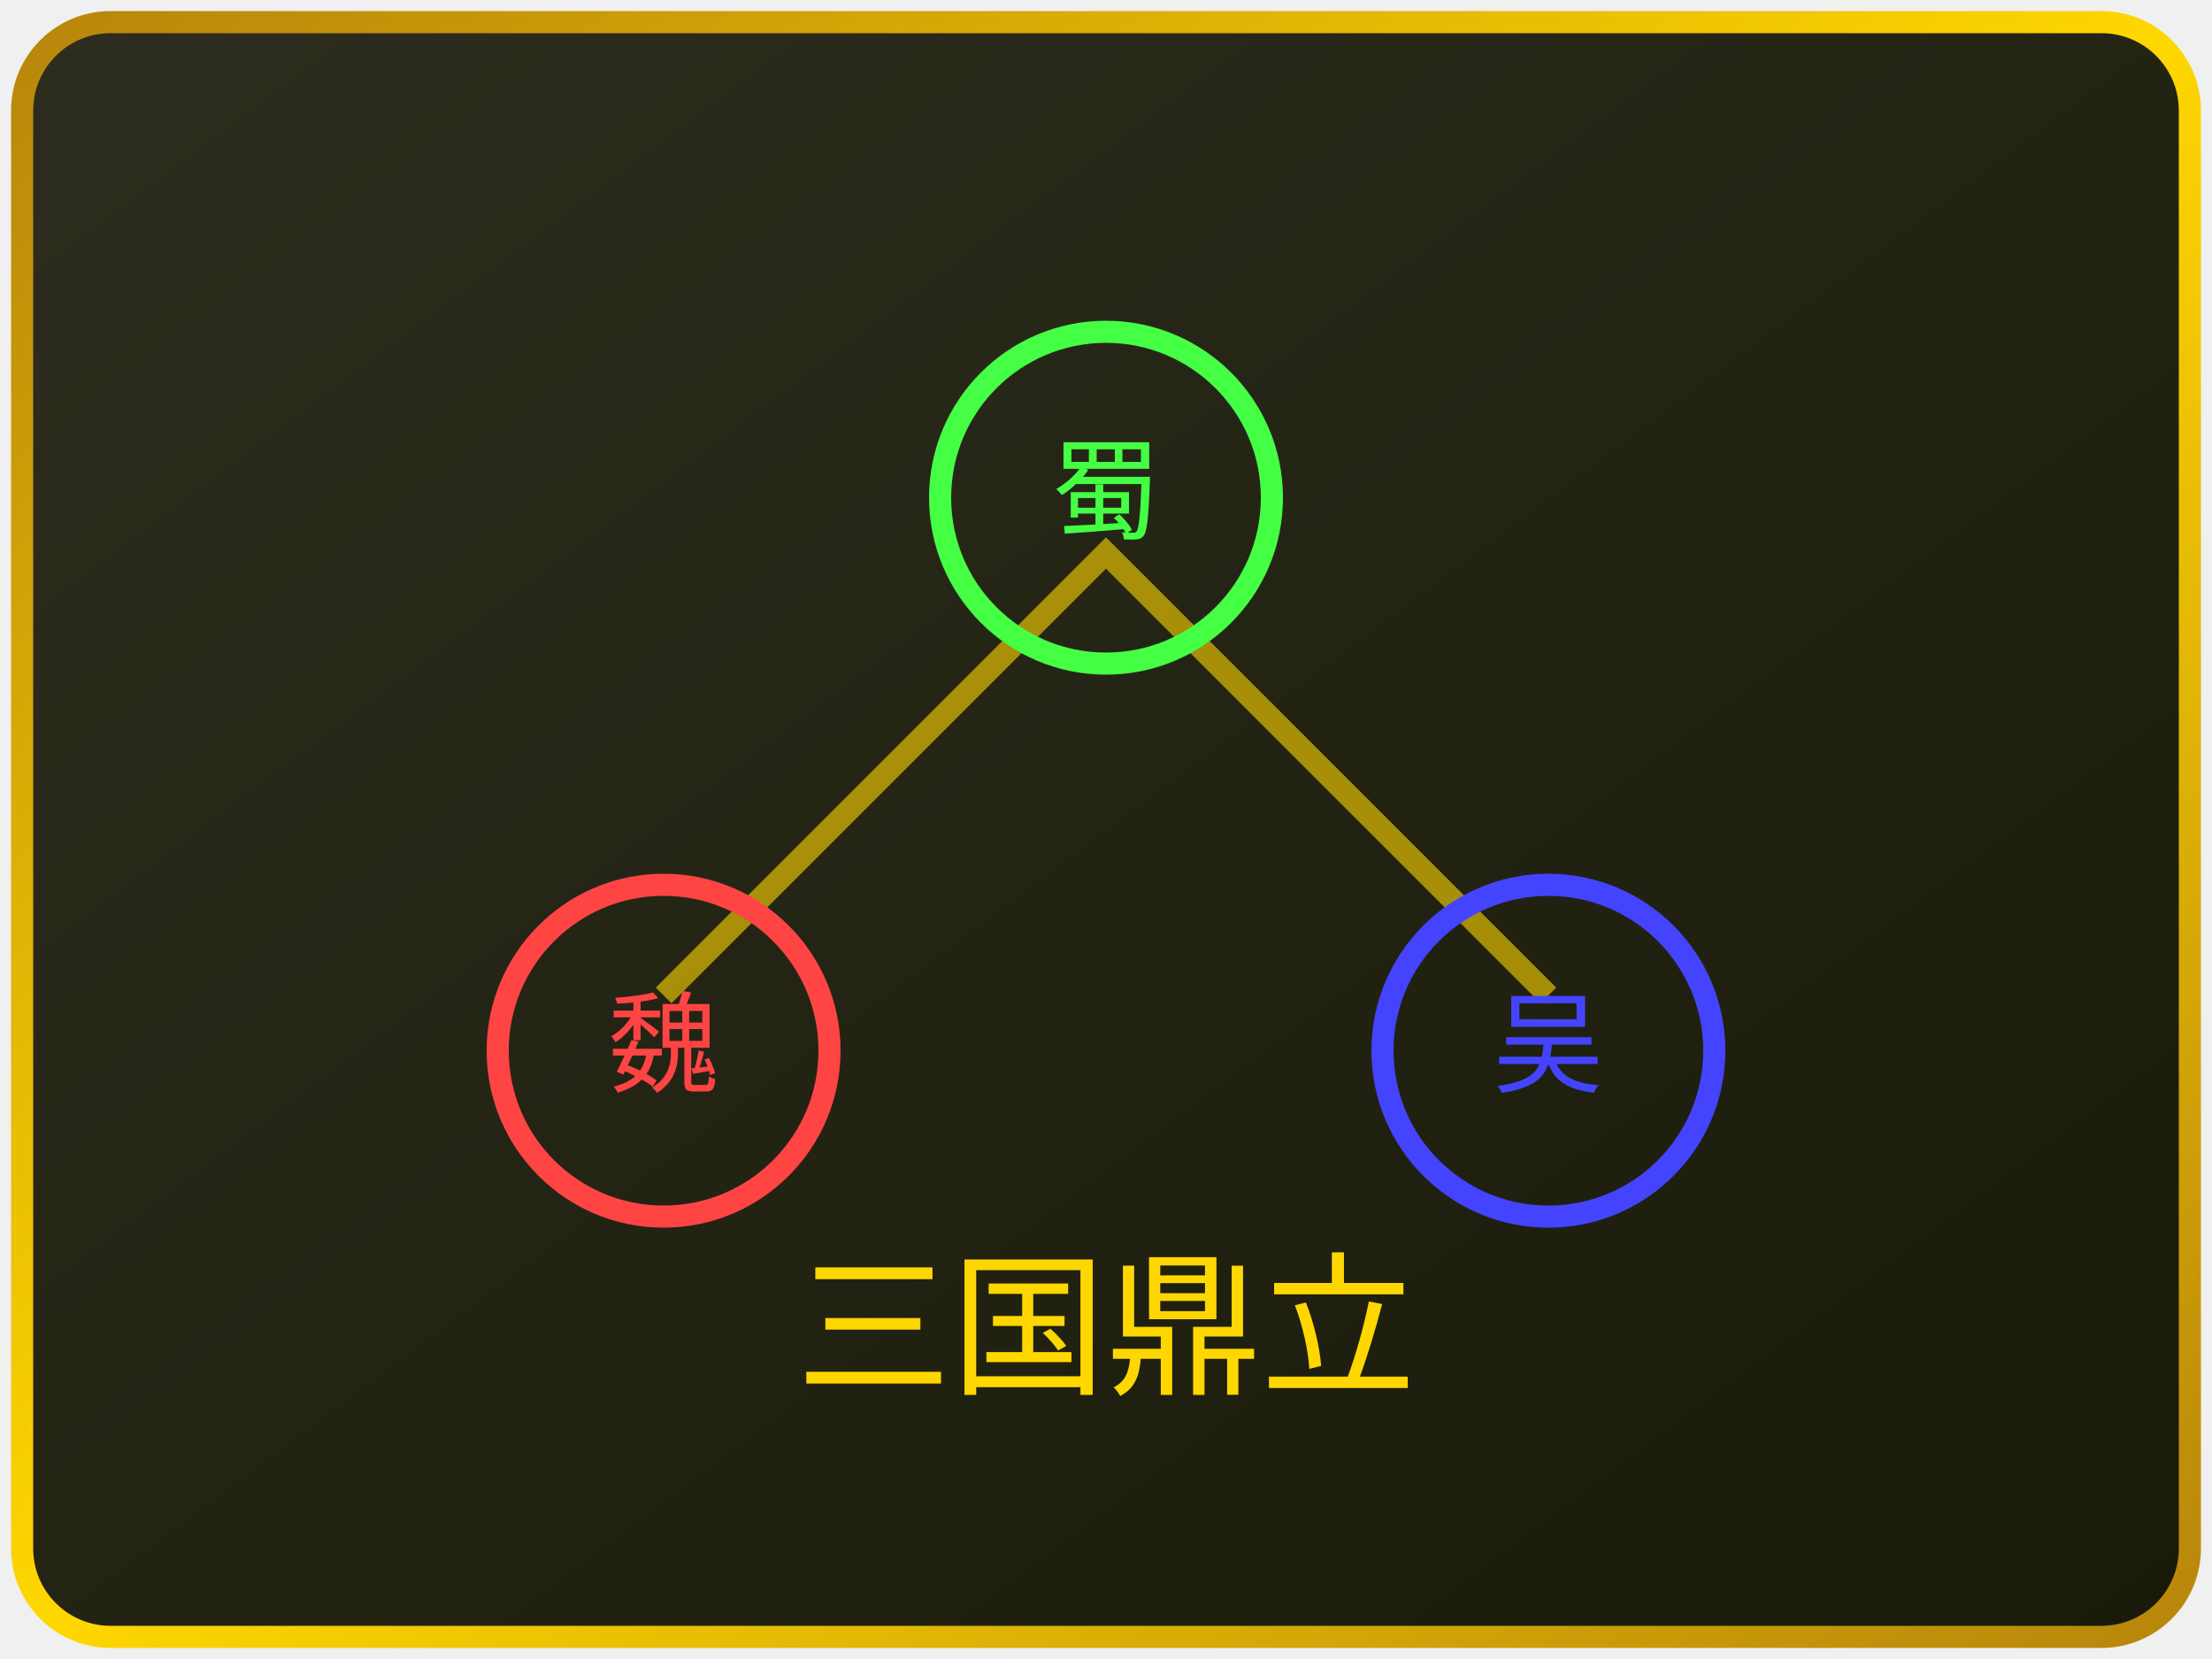
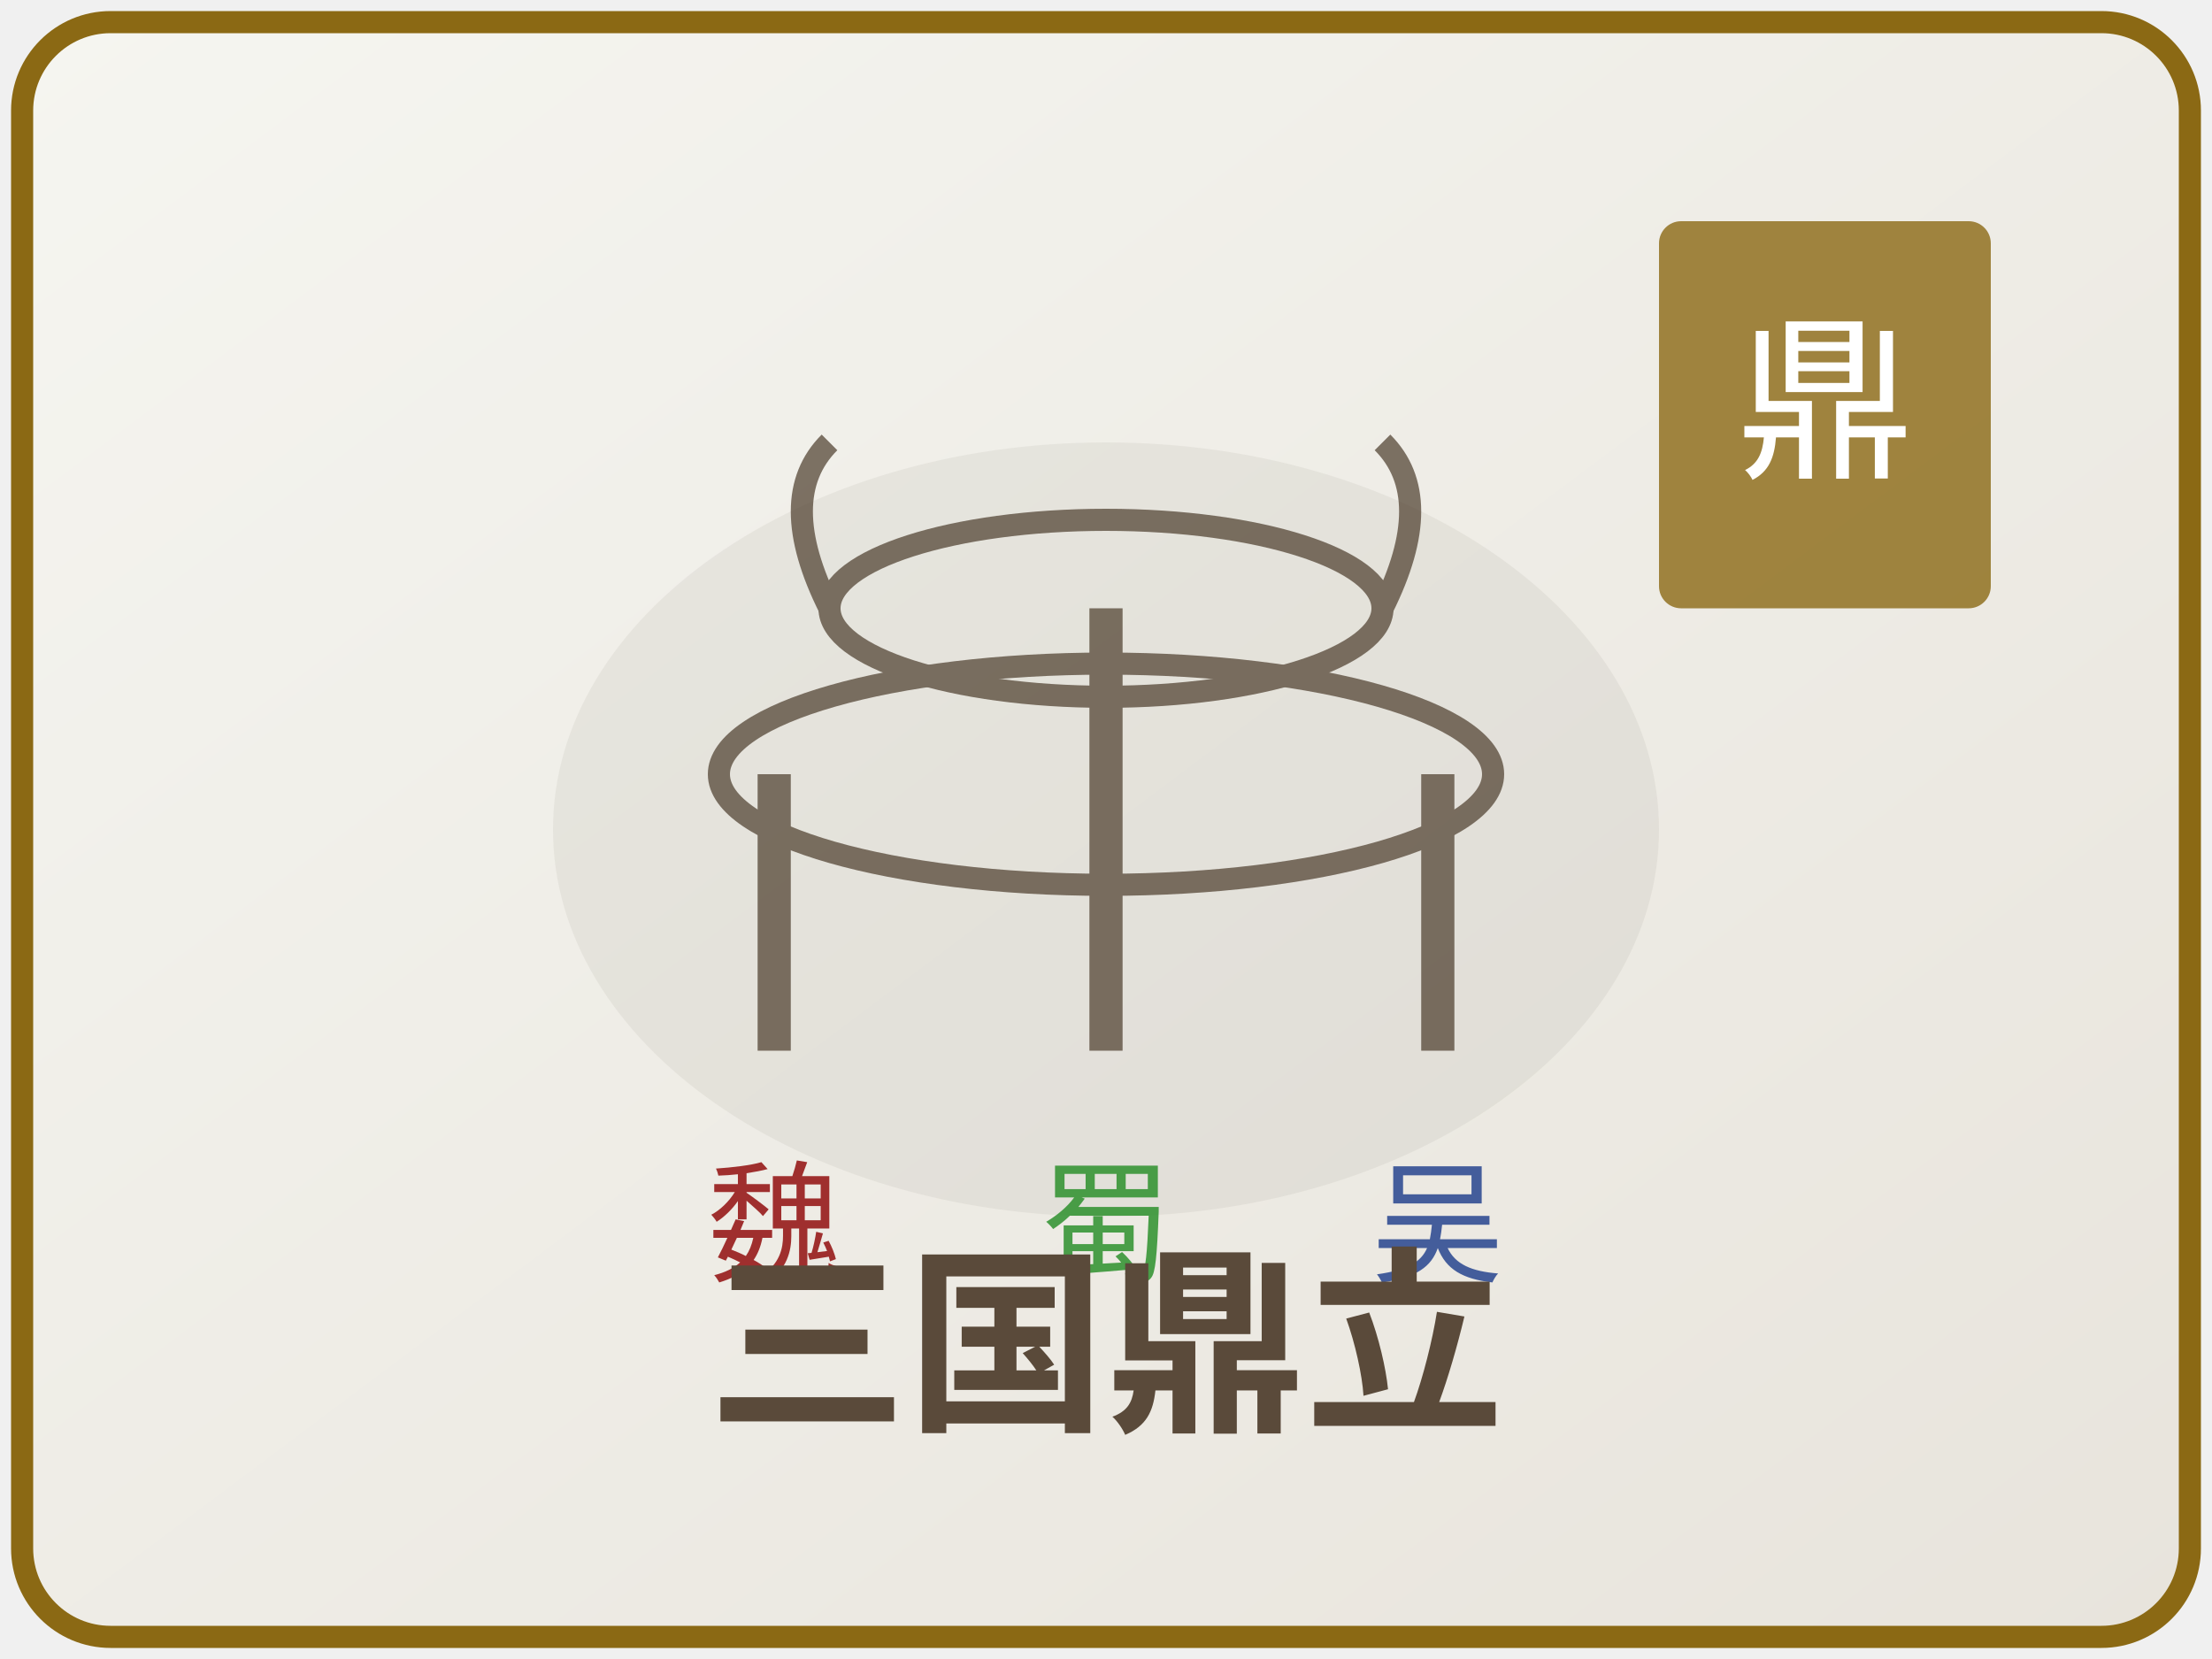
<svg xmlns="http://www.w3.org/2000/svg" width="200" height="150" viewBox="0 0 200 150">
  <defs>
-     <linearGradient id="period4Bg" x1="0%" y1="0%" x2="100%" y2="100%">
-       <stop offset="0%" style="stop-color:#2d2d1f" />
-       <stop offset="100%" style="stop-color:#1a1a0a" />
-     </linearGradient>
-     <linearGradient id="period4Border" x1="0%" y1="0%" x2="100%" y2="100%">
-       <stop offset="0%" style="stop-color:#b8860b" />
-       <stop offset="50%" style="stop-color:#ffd700" />
-       <stop offset="100%" style="stop-color:#b8860b" />
+     <linearGradient id="inkBg4" x1="0%" y1="0%" x2="100%" y2="100%">
+       <stop offset="0%" style="stop-color:#f5f5f0" />
+       <stop offset="100%" style="stop-color:#e8e4dc" />
    </linearGradient>
  </defs>
-   <rect x="2" y="2" width="196" height="146" rx="8" fill="url(#period4Bg)" stroke="url(#period4Border)" stroke-width="2" />
-   <path d="M60 90 L100 50 L140 90" fill="none" stroke="#ffd700" stroke-width="2" opacity="0.6" />
-   <circle cx="60" cy="95" r="15" fill="none" stroke="#ff4444" stroke-width="2" />
-   <circle cx="100" cy="45" r="15" fill="none" stroke="#44ff44" stroke-width="2" />
-   <circle cx="140" cy="95" r="15" fill="none" stroke="#4444ff" stroke-width="2" />
-   <text x="60" y="98" font-family="SimHei" font-size="10" fill="#ff4444" text-anchor="middle">魏</text>
-   <text x="100" y="48" font-family="SimHei" font-size="10" fill="#44ff44" text-anchor="middle">蜀</text>
-   <text x="140" y="98" font-family="SimHei" font-size="10" fill="#4444ff" text-anchor="middle">吴</text>
-   <text x="100" y="125" font-family="SimHei" font-size="14" fill="#ffd700" text-anchor="middle">三国鼎立</text>
+   <rect x="2" y="2" width="196" height="146" rx="8" fill="url(#inkBg4)" />
+   <ellipse cx="100" cy="75" rx="50" ry="35" fill="#3a3020" opacity="0.06" />
+   <g opacity="0.7">
+     <line x1="70" y1="95" x2="70" y2="70" stroke="#4a3a2a" stroke-width="3" />
+     <line x1="100" y1="95" x2="100" y2="55" stroke="#4a3a2a" stroke-width="3" />
+     <line x1="130" y1="95" x2="130" y2="70" stroke="#4a3a2a" stroke-width="3" />
+     <ellipse cx="100" cy="70" rx="35" ry="10" fill="none" stroke="#4a3a2a" stroke-width="2" />
+     <ellipse cx="100" cy="55" rx="25" ry="8" fill="none" stroke="#4a3a2a" stroke-width="2" />
+     <path d="M75 55 Q70 45 75 40" fill="none" stroke="#4a3a2a" stroke-width="2" />
+     <path d="M125 55 Q130 45 125 40" fill="none" stroke="#4a3a2a" stroke-width="2" />
+   </g>
+   <text x="70" y="115" font-family="STKaiti" font-size="12" fill="#8b0000" text-anchor="middle" opacity="0.8">魏</text>
+   <text x="100" y="115" font-family="STKaiti" font-size="12" fill="#228b22" text-anchor="middle" opacity="0.8">蜀</text>
+   <text x="130" y="115" font-family="STKaiti" font-size="12" fill="#1a3a8a" text-anchor="middle" opacity="0.8">吴</text>
+   <rect x="150" y="20" width="30" height="35" fill="#8b6914" opacity="0.8" rx="2" />
+   <text x="165" y="42" font-family="SimHei" font-size="16" fill="#fff" text-anchor="middle">鼎</text>
+   <text x="100" y="128" font-family="STKaiti, KaiTi" font-size="18" fill="#5a4a3a" text-anchor="middle" font-weight="bold">三国鼎立</text>
+   <rect x="2" y="2" width="196" height="146" rx="8" fill="none" stroke="#8b6914" stroke-width="2" />
</svg>
